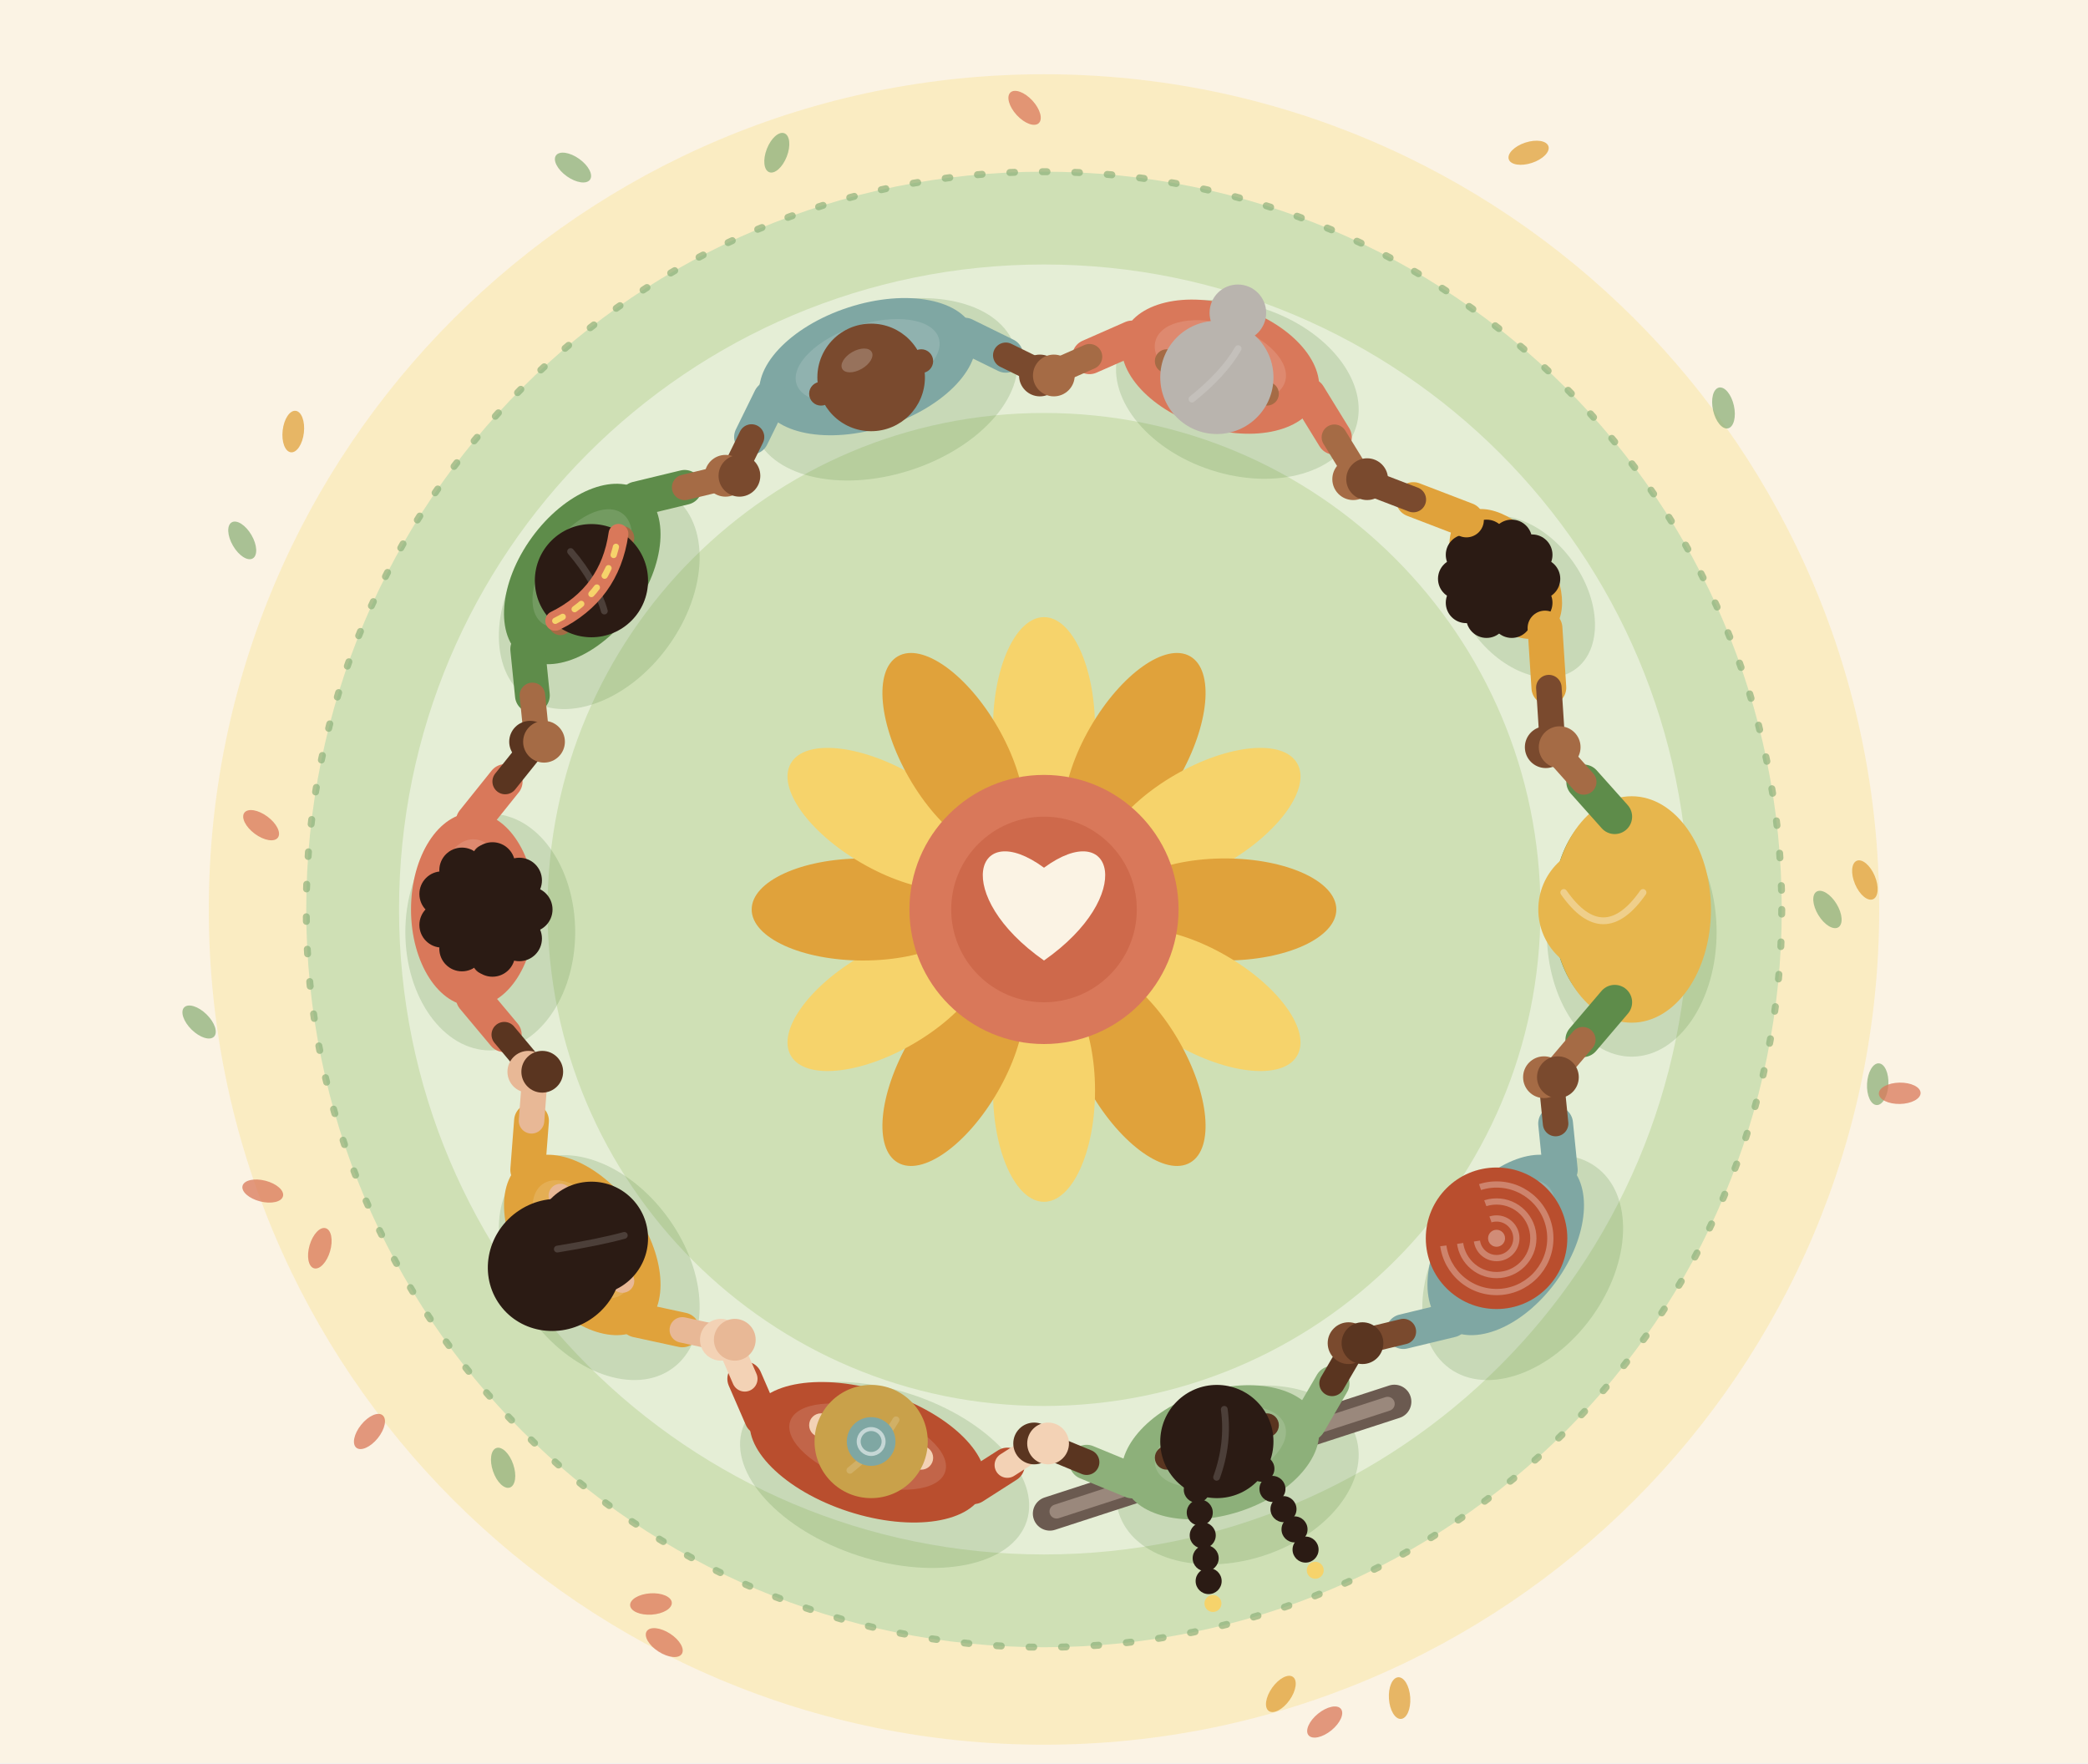
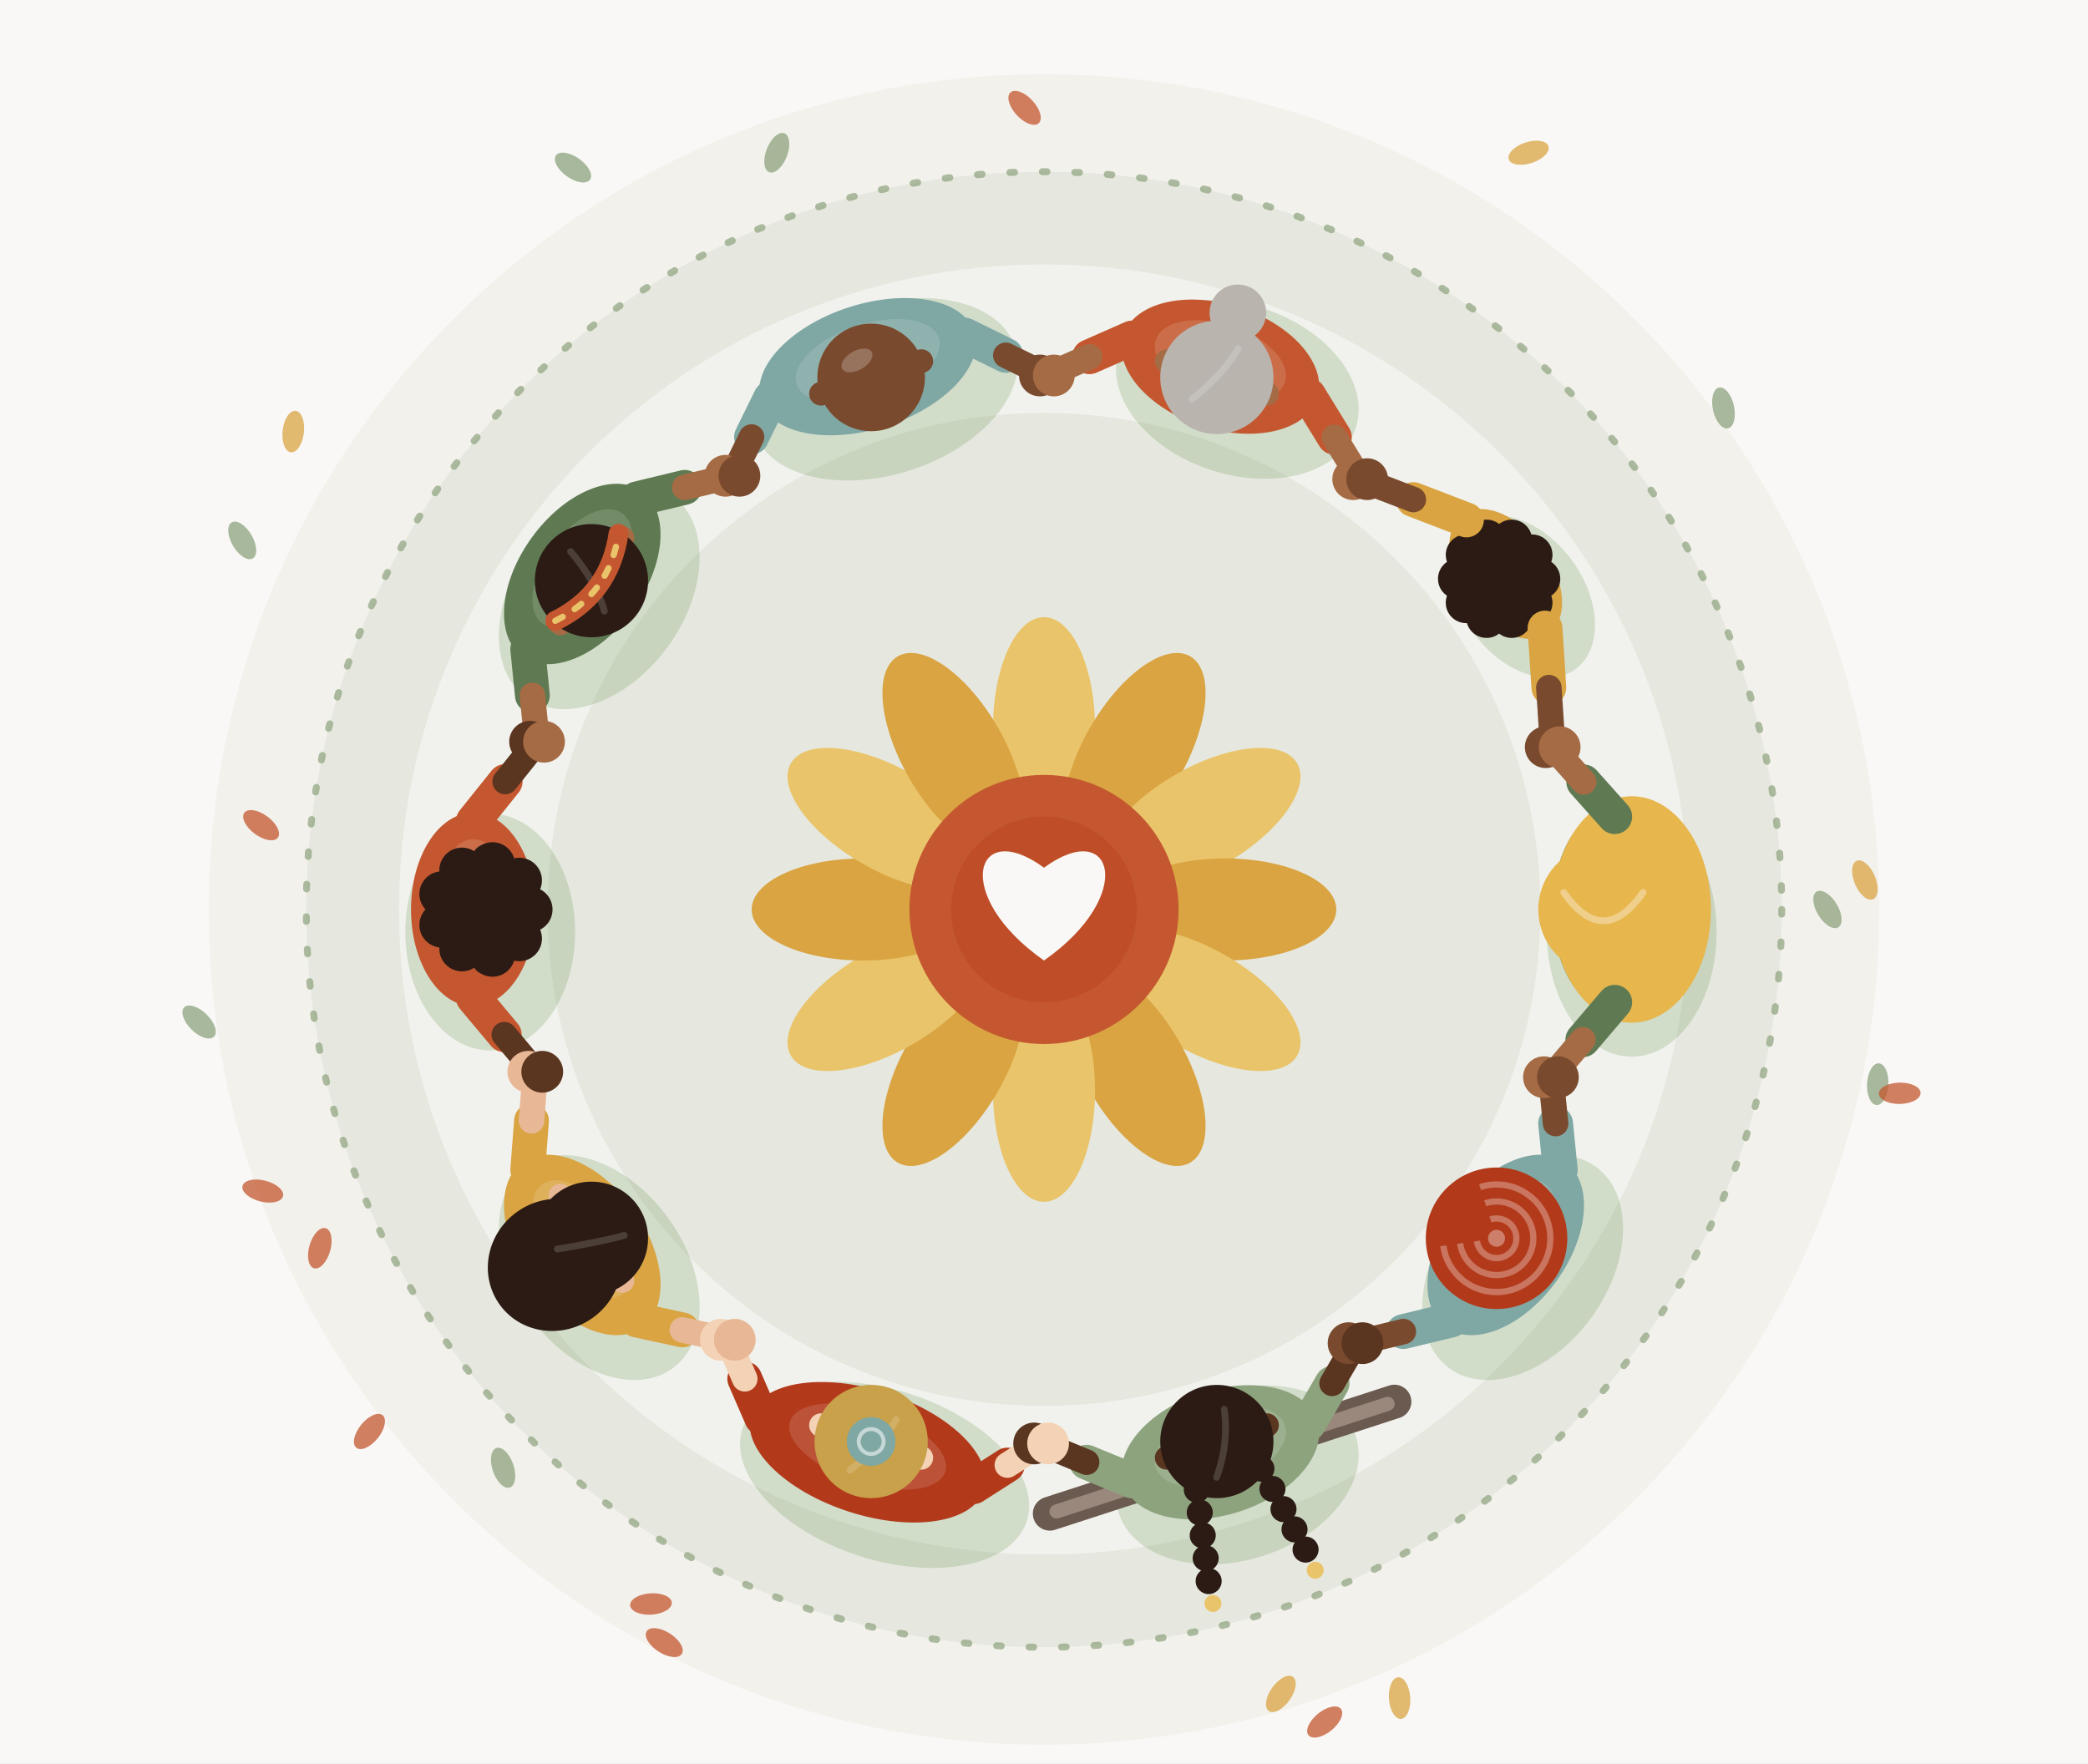
<svg xmlns="http://www.w3.org/2000/svg" viewBox="0 0 900 760" role="img" aria-labelledby="t d">
-   <rect width="900" height="760" fill="#FBF3E4" />
-   <circle cx="450" cy="392" r="360" fill="#FAE6A6" opacity=".55" />
-   <circle cx="450" cy="392" r="318" fill="#CFE0B5" />
-   <circle cx="450" cy="392" r="318" fill="none" stroke="#8DB07A" stroke-width="3" stroke-dasharray="2 12" stroke-linecap="round" opacity=".7" />
+   <rect width="900" height="760" fill="#F9F8F6" />
+   <circle cx="450" cy="392" r="360" fill="#EFEBE3" opacity=".55" />
+   <circle cx="450" cy="392" r="318" fill="#E6E8DF" />
+   <circle cx="450" cy="392" r="318" fill="none" stroke="#8DA37E" stroke-width="3" stroke-dasharray="2 12" stroke-linecap="round" opacity=".7" />
  <circle cx="450" cy="392" r="246" fill="none" stroke="#fff" stroke-opacity=".45" stroke-width="64" />
-   <ellipse cx="450" cy="314" rx="22" ry="48" fill="#F6D36B" transform="rotate(0 450 392)" />
-   <ellipse cx="450" cy="314" rx="22" ry="48" fill="#E0A23B" transform="rotate(30 450 392)" />
-   <ellipse cx="450" cy="314" rx="22" ry="48" fill="#F6D36B" transform="rotate(60 450 392)" />
-   <ellipse cx="450" cy="314" rx="22" ry="48" fill="#E0A23B" transform="rotate(90 450 392)" />
-   <ellipse cx="450" cy="314" rx="22" ry="48" fill="#F6D36B" transform="rotate(120 450 392)" />
-   <ellipse cx="450" cy="314" rx="22" ry="48" fill="#E0A23B" transform="rotate(150 450 392)" />
-   <ellipse cx="450" cy="314" rx="22" ry="48" fill="#F6D36B" transform="rotate(180 450 392)" />
-   <ellipse cx="450" cy="314" rx="22" ry="48" fill="#E0A23B" transform="rotate(210 450 392)" />
-   <ellipse cx="450" cy="314" rx="22" ry="48" fill="#F6D36B" transform="rotate(240 450 392)" />
-   <ellipse cx="450" cy="314" rx="22" ry="48" fill="#E0A23B" transform="rotate(270 450 392)" />
-   <ellipse cx="450" cy="314" rx="22" ry="48" fill="#F6D36B" transform="rotate(300 450 392)" />
-   <ellipse cx="450" cy="314" rx="22" ry="48" fill="#E0A23B" transform="rotate(330 450 392)" />
-   <circle cx="450" cy="392" r="58" fill="#D9785A" />
-   <circle cx="450" cy="392" r="40" fill="#B94E2E" opacity=".35" />
-   <path d="M 450 414 C 410 386 420 352 450 374 C 480 352 490 386 450 414 Z" fill="#FBF3E4" />
-   <ellipse cx="787.69" cy="392" rx="9" ry="4.6" fill="#8DB07A" opacity=".75" transform="rotate(58.69 787.69 392)" />
-   <ellipse cx="441.63" cy="46.48" rx="9" ry="4.6" fill="#D9785A" opacity=".75" transform="rotate(47.35 441.63 46.48)" />
-   <ellipse cx="658.88" cy="65.84" rx="9" ry="4.6" fill="#E0A23B" opacity=".75" transform="rotate(161.78 658.88 65.84)" />
-   <ellipse cx="809.36" cy="467.31" rx="9" ry="4.6" fill="#8DB07A" opacity=".75" transform="rotate(93.07 809.36 467.31)" />
-   <ellipse cx="818.84" cy="471.23" rx="9" ry="4.6" fill="#D9785A" opacity=".75" transform="rotate(178.97 818.84 471.23)" />
-   <ellipse cx="246.98" cy="72.22" rx="9" ry="4.6" fill="#8DB07A" opacity=".75" transform="rotate(35.47 246.98 72.22)" />
-   <ellipse cx="286.32" cy="707.99" rx="9" ry="4.6" fill="#D9785A" opacity=".75" transform="rotate(32.86 286.32 707.99)" />
-   <ellipse cx="742.88" cy="175.84" rx="9" ry="4.6" fill="#8DB07A" opacity=".75" transform="rotate(77.47 742.88 175.84)" />
-   <ellipse cx="112.55" cy="355.67" rx="9" ry="4.6" fill="#D9785A" opacity=".75" transform="rotate(36.6 112.55 355.67)" />
-   <ellipse cx="803.83" cy="379.3" rx="9" ry="4.6" fill="#E0A23B" opacity=".75" transform="rotate(67.05 803.83 379.3)" />
-   <ellipse cx="104.41" cy="232.92" rx="9" ry="4.6" fill="#8DB07A" opacity=".75" transform="rotate(59.75 104.41 232.92)" />
-   <ellipse cx="570.99" cy="742.23" rx="9" ry="4.6" fill="#D9785A" opacity=".75" transform="rotate(140.79 570.99 742.23)" />
-   <ellipse cx="603.27" cy="731.91" rx="9" ry="4.6" fill="#E0A23B" opacity=".75" transform="rotate(86.21 603.27 731.91)" />
-   <ellipse cx="137.86" cy="538.02" rx="9" ry="4.6" fill="#D9785A" opacity=".75" transform="rotate(106.24 137.86 538.02)" />
-   <ellipse cx="552.09" cy="730.12" rx="9" ry="4.6" fill="#E0A23B" opacity=".75" transform="rotate(125.28 552.09 730.12)" />
-   <ellipse cx="216.86" cy="632.64" rx="9" ry="4.6" fill="#8DB07A" opacity=".75" transform="rotate(71.13 216.86 632.64)" />
-   <ellipse cx="280.59" cy="691.35" rx="9" ry="4.6" fill="#D9785A" opacity=".75" transform="rotate(176.27 280.59 691.35)" />
-   <ellipse cx="85.82" cy="440.51" rx="9" ry="4.6" fill="#8DB07A" opacity=".75" transform="rotate(44.48 85.82 440.51)" />
-   <ellipse cx="113.26" cy="513.37" rx="9" ry="4.6" fill="#D9785A" opacity=".75" transform="rotate(14.31 113.26 513.37)" />
-   <ellipse cx="126.41" cy="186.01" rx="9" ry="4.6" fill="#E0A23B" opacity=".75" transform="rotate(96.57 126.41 186.01)" />
-   <ellipse cx="334.83" cy="65.83" rx="9" ry="4.6" fill="#8DB07A" opacity=".75" transform="rotate(111.32 334.83 65.83)" />
-   <ellipse cx="159.25" cy="617" rx="9" ry="4.6" fill="#D9785A" opacity=".75" transform="rotate(128.85 159.25 617)" />
+   <ellipse cx="450" cy="314" rx="22" ry="48" fill="#E9C46A" transform="rotate(0 450 392)" />
+   <ellipse cx="450" cy="314" rx="22" ry="48" fill="#D9A441" transform="rotate(30 450 392)" />
+   <ellipse cx="450" cy="314" rx="22" ry="48" fill="#E9C46A" transform="rotate(60 450 392)" />
+   <ellipse cx="450" cy="314" rx="22" ry="48" fill="#D9A441" transform="rotate(90 450 392)" />
+   <ellipse cx="450" cy="314" rx="22" ry="48" fill="#E9C46A" transform="rotate(120 450 392)" />
+   <ellipse cx="450" cy="314" rx="22" ry="48" fill="#D9A441" transform="rotate(150 450 392)" />
+   <ellipse cx="450" cy="314" rx="22" ry="48" fill="#E9C46A" transform="rotate(180 450 392)" />
+   <ellipse cx="450" cy="314" rx="22" ry="48" fill="#D9A441" transform="rotate(210 450 392)" />
+   <ellipse cx="450" cy="314" rx="22" ry="48" fill="#E9C46A" transform="rotate(240 450 392)" />
+   <ellipse cx="450" cy="314" rx="22" ry="48" fill="#D9A441" transform="rotate(270 450 392)" />
+   <ellipse cx="450" cy="314" rx="22" ry="48" fill="#E9C46A" transform="rotate(300 450 392)" />
+   <ellipse cx="450" cy="314" rx="22" ry="48" fill="#D9A441" transform="rotate(330 450 392)" />
+   <circle cx="450" cy="392" r="58" fill="#C4572F" />
+   <circle cx="450" cy="392" r="40" fill="#B23A1B" opacity=".35" />
+   <path d="M 450 414 C 410 386 420 352 450 374 C 480 352 490 386 450 414 Z" fill="#F9F8F6" />
+   <ellipse cx="787.69" cy="392" rx="9" ry="4.6" fill="#8DA37E" opacity=".75" transform="rotate(58.69 787.69 392)" />
+   <ellipse cx="441.63" cy="46.48" rx="9" ry="4.6" fill="#C4572F" opacity=".75" transform="rotate(47.35 441.63 46.48)" />
+   <ellipse cx="658.88" cy="65.84" rx="9" ry="4.6" fill="#D9A441" opacity=".75" transform="rotate(161.78 658.88 65.84)" />
+   <ellipse cx="809.36" cy="467.31" rx="9" ry="4.6" fill="#8DA37E" opacity=".75" transform="rotate(93.07 809.36 467.31)" />
+   <ellipse cx="818.84" cy="471.23" rx="9" ry="4.6" fill="#C4572F" opacity=".75" transform="rotate(178.97 818.84 471.23)" />
+   <ellipse cx="246.98" cy="72.22" rx="9" ry="4.6" fill="#8DA37E" opacity=".75" transform="rotate(35.47 246.98 72.22)" />
+   <ellipse cx="286.32" cy="707.99" rx="9" ry="4.6" fill="#C4572F" opacity=".75" transform="rotate(32.86 286.32 707.99)" />
+   <ellipse cx="742.88" cy="175.84" rx="9" ry="4.6" fill="#8DA37E" opacity=".75" transform="rotate(77.47 742.88 175.84)" />
+   <ellipse cx="112.55" cy="355.67" rx="9" ry="4.6" fill="#C4572F" opacity=".75" transform="rotate(36.6 112.55 355.67)" />
+   <ellipse cx="803.83" cy="379.3" rx="9" ry="4.6" fill="#D9A441" opacity=".75" transform="rotate(67.05 803.83 379.3)" />
+   <ellipse cx="104.41" cy="232.92" rx="9" ry="4.6" fill="#8DA37E" opacity=".75" transform="rotate(59.75 104.41 232.92)" />
+   <ellipse cx="570.99" cy="742.23" rx="9" ry="4.6" fill="#C4572F" opacity=".75" transform="rotate(140.79 570.99 742.23)" />
+   <ellipse cx="603.27" cy="731.91" rx="9" ry="4.6" fill="#D9A441" opacity=".75" transform="rotate(86.21 603.27 731.91)" />
+   <ellipse cx="137.86" cy="538.02" rx="9" ry="4.6" fill="#C4572F" opacity=".75" transform="rotate(106.24 137.86 538.02)" />
+   <ellipse cx="552.09" cy="730.12" rx="9" ry="4.6" fill="#D9A441" opacity=".75" transform="rotate(125.28 552.09 730.12)" />
+   <ellipse cx="216.86" cy="632.64" rx="9" ry="4.6" fill="#8DA37E" opacity=".75" transform="rotate(71.13 216.86 632.64)" />
+   <ellipse cx="280.59" cy="691.35" rx="9" ry="4.6" fill="#C4572F" opacity=".75" transform="rotate(176.27 280.59 691.35)" />
+   <ellipse cx="85.82" cy="440.51" rx="9" ry="4.6" fill="#8DA37E" opacity=".75" transform="rotate(44.48 85.82 440.51)" />
+   <ellipse cx="113.26" cy="513.37" rx="9" ry="4.6" fill="#C4572F" opacity=".75" transform="rotate(14.31 113.26 513.37)" />
+   <ellipse cx="126.41" cy="186.01" rx="9" ry="4.6" fill="#D9A441" opacity=".75" transform="rotate(96.57 126.41 186.01)" />
+   <ellipse cx="334.83" cy="65.83" rx="9" ry="4.6" fill="#8DA37E" opacity=".75" transform="rotate(111.32 334.83 65.83)" />
+   <ellipse cx="159.25" cy="617" rx="9" ry="4.6" fill="#C4572F" opacity=".75" transform="rotate(128.85 159.25 617)" />
  <g transform="translate(526.02 158.04) scale(1.22) translate(-526.02 -158.04)">
    <ellipse cx="532.02" cy="166.04" rx="44" ry="30" fill="#5E8C4A" opacity=".22" transform="rotate(18 532.02 166.04)" />
-     <ellipse cx="526.02" cy="158.04" rx="36" ry="22" fill="#D9785A" transform="rotate(18 526.02 158.04)" />
+     <ellipse cx="526.02" cy="158.04" rx="36" ry="22" fill="#C4572F" transform="rotate(18 526.02 158.04)" />
    <ellipse cx="526.02" cy="156.04" rx="24" ry="13" fill="#fff" opacity=".13" transform="rotate(18 526.02 156.04)" />
    <circle cx="507.07" cy="156.09" r="4.2" fill="#A56B45" />
    <circle cx="542.49" cy="167.6" r="4.2" fill="#A56B45" />
    <circle cx="532.2" cy="139.02" r="10" fill="#B9B4AE" />
    <circle cx="524.78" cy="161.84" r="20" fill="#B9B4AE" />
    <path d="M 515.99 169.5 Q 527.14 160.58 532.29 151.67" fill="none" stroke="#fff" stroke-opacity=".16" stroke-width="2.4" stroke-linecap="round" />
  </g>
  <g transform="translate(649.02 247.4) scale(1.22) translate(-649.02 -247.4)">
    <ellipse cx="655.02" cy="255.4" rx="31.68" ry="21.6" fill="#5E8C4A" opacity=".22" transform="rotate(54 655.02 255.4)" />
-     <ellipse cx="649.02" cy="247.4" rx="25.92" ry="15.84" fill="#E0A23B" transform="rotate(54 649.02 247.4)" />
+     <ellipse cx="649.02" cy="247.4" rx="25.92" ry="15.84" fill="#D9A441" transform="rotate(54 649.02 247.4)" />
    <ellipse cx="649.02" cy="245.4" rx="17.28" ry="9.36" fill="#fff" opacity=".13" transform="rotate(54 649.02 245.4)" />
    <circle cx="638.81" cy="238.25" r="3.02" fill="#7A4A2E" />
    <circle cx="654.57" cy="259.94" r="3.02" fill="#7A4A2E" />
    <circle cx="661.09" cy="249.1" r="7.2" fill="#2B1B14" />
    <circle cx="658.34" cy="257.56" r="7.2" fill="#2B1B14" />
    <circle cx="651.14" cy="262.79" r="7.2" fill="#2B1B14" />
    <circle cx="642.24" cy="262.79" r="7.2" fill="#2B1B14" />
    <circle cx="635.04" cy="257.56" r="7.2" fill="#2B1B14" />
    <circle cx="632.29" cy="249.1" r="7.2" fill="#2B1B14" />
    <circle cx="635.04" cy="240.63" r="7.2" fill="#2B1B14" />
    <circle cx="642.24" cy="235.4" r="7.2" fill="#2B1B14" />
    <circle cx="651.14" cy="235.4" r="7.2" fill="#2B1B14" />
    <circle cx="658.34" cy="240.63" r="7.2" fill="#2B1B14" />
    <circle cx="646.69" cy="249.1" r="15.84" fill="#2B1B14" />
  </g>
  <g transform="translate(696 392) scale(1.22) translate(-696 -392)">
    <ellipse cx="702" cy="400" rx="44" ry="30" fill="#5E8C4A" opacity=".22" transform="rotate(90 702 400)" />
-     <ellipse cx="696" cy="392" rx="36" ry="22" fill="#5E8C4A" transform="rotate(90 696 392)" />
+     <ellipse cx="696" cy="392" rx="36" ry="22" fill="#5F7A52" transform="rotate(90 696 392)" />
    <ellipse cx="696" cy="390" rx="24" ry="13" fill="#fff" opacity=".13" transform="rotate(90 696 390)" />
    <circle cx="692" cy="373.38" r="4.2" fill="#A56B45" />
    <circle cx="692" cy="410.62" r="4.2" fill="#A56B45" />
    <ellipse cx="702" cy="392" rx="40" ry="28" fill="#E7B64D" transform="rotate(90 702 392)" />
    <circle cx="692" cy="392" r="23" fill="#E7B64D" />
    <path d="M 678 386 Q 692 406 706 386" fill="none" stroke="#fff" stroke-opacity=".35" stroke-width="2.4" stroke-linecap="round" transform="rotate(0 692 392)" />
  </g>
  <g transform="translate(649.02 536.6) scale(1.22) translate(-649.02 -536.6)">
    <ellipse cx="655.02" cy="544.6" rx="44" ry="30" fill="#5E8C4A" opacity=".22" transform="rotate(126 655.02 544.6)" />
    <ellipse cx="649.02" cy="536.6" rx="36" ry="22" fill="#7FA7A3" transform="rotate(126 649.02 536.6)" />
    <ellipse cx="649.02" cy="534.6" rx="24" ry="13" fill="#fff" opacity=".13" transform="rotate(126 649.02 534.6)" />
    <circle cx="656.73" cy="519.18" r="4.2" fill="#7A4A2E" />
    <circle cx="634.84" cy="549.31" r="4.2" fill="#7A4A2E" />
-     <circle cx="645.78" cy="534.24" r="25" fill="#B94E2E" />
+     <circle cx="645.78" cy="534.24" r="25" fill="#B23A1B" />
    <circle cx="645.78" cy="534.24" r="19" fill="none" stroke="#fff" stroke-opacity=".3" stroke-width="2.2" stroke-dasharray="57 26.6" />
    <circle cx="645.78" cy="534.24" r="13" fill="none" stroke="#fff" stroke-opacity=".3" stroke-width="2.2" stroke-dasharray="39 18.2" />
    <circle cx="645.78" cy="534.24" r="7" fill="none" stroke="#fff" stroke-opacity=".3" stroke-width="2.2" stroke-dasharray="21 9.8" />
    <circle cx="645.78" cy="534.24" r="3" fill="#fff" opacity=".35" />
  </g>
  <g transform="translate(526.02 625.96) scale(1.22) translate(-526.02 -625.96)">
    <ellipse cx="532.02" cy="633.96" rx="44" ry="30" fill="#5E8C4A" opacity=".22" transform="rotate(162 532.02 633.96)" />
    <rect x="564.38" y="589.65" width="12" height="48" rx="6" fill="#6B5A50" transform="rotate(252 570.38 613.65)" />
    <rect x="567.88" y="595.65" width="5" height="36" rx="2.5" fill="#9A887C" transform="rotate(252 570.38 613.65)" />
    <rect x="476.89" y="618.08" width="12" height="48" rx="6" fill="#6B5A50" transform="rotate(252 482.89 642.08)" />
    <rect x="480.39" y="624.08" width="5" height="36" rx="2.5" fill="#9A887C" transform="rotate(252 482.89 642.08)" />
-     <ellipse cx="526.02" cy="625.96" rx="36" ry="22" fill="#8DB07A" transform="rotate(162 526.02 625.96)" />
+     <ellipse cx="526.02" cy="625.96" rx="36" ry="22" fill="#8DA37E" transform="rotate(162 526.02 625.96)" />
    <ellipse cx="526.02" cy="623.96" rx="24" ry="13" fill="#fff" opacity=".13" transform="rotate(162 526.02 623.96)" />
    <circle cx="542.49" cy="616.4" r="4.2" fill="#5A3520" />
    <circle cx="507.07" cy="627.91" r="4.2" fill="#5A3520" />
    <circle cx="540.52" cy="631.76" r="4.6" fill="#2B1B14" />
    <circle cx="544.42" cy="638.91" r="4.6" fill="#2B1B14" />
    <circle cx="548.32" cy="646.05" r="4.6" fill="#2B1B14" />
    <circle cx="552.22" cy="653.2" r="4.6" fill="#2B1B14" />
    <circle cx="556.12" cy="660.34" r="4.6" fill="#2B1B14" />
-     <circle cx="559.54" cy="667.64" r="3" fill="#F6D36B" />
+     <circle cx="559.54" cy="667.64" r="3" fill="#E9C46A" />
    <circle cx="517.7" cy="639.18" r="4.6" fill="#2B1B14" />
    <circle cx="518.74" cy="647.25" r="4.6" fill="#2B1B14" />
    <circle cx="519.79" cy="655.32" r="4.6" fill="#2B1B14" />
    <circle cx="520.83" cy="663.39" r="4.6" fill="#2B1B14" />
    <circle cx="521.88" cy="671.47" r="4.6" fill="#2B1B14" />
-     <circle cx="523.4" cy="679.38" r="3" fill="#F6D36B" />
+     <circle cx="523.4" cy="679.38" r="3" fill="#E9C46A" />
    <circle cx="524.78" cy="622.16" r="20" fill="#2B1B14" />
    <path d="M 527.4 610.79 Q 529.04 622.8 524.69 634.8" fill="none" stroke="#fff" stroke-opacity=".16" stroke-width="2.4" stroke-linecap="round" />
  </g>
  <g transform="translate(373.98 625.96) scale(1.22) translate(-373.98 -625.96)">
    <ellipse cx="379.98" cy="633.96" rx="52.8" ry="30" fill="#5E8C4A" opacity=".22" transform="rotate(-162 379.98 633.96)" />
-     <ellipse cx="373.98" cy="625.96" rx="43.2" ry="22" fill="#B94E2E" transform="rotate(-162 373.98 625.96)" />
+     <ellipse cx="373.98" cy="625.96" rx="43.2" ry="22" fill="#B23A1B" transform="rotate(-162 373.98 625.96)" />
    <ellipse cx="373.98" cy="623.96" rx="28.8" ry="13" fill="#fff" opacity=".13" transform="rotate(-162 373.98 623.96)" />
    <circle cx="392.93" cy="627.91" r="4.2" fill="#F3D2B5" />
    <circle cx="357.51" cy="616.4" r="4.2" fill="#F3D2B5" />
    <circle cx="375.22" cy="622.16" r="20" fill="#C9A14A" />
    <path d="M 384.01 614.5 Q 378.86 623.42 367.71 632.33" fill="none" stroke="#fff" stroke-opacity=".16" stroke-width="2.4" stroke-linecap="round" />
    <circle cx="375.22" cy="622.16" r="8.6" fill="#7FA7A3" />
    <circle cx="375.22" cy="622.16" r="4.4" fill="none" stroke="#fff" stroke-opacity=".55" stroke-width="1.4" />
  </g>
  <g transform="translate(250.98 536.6) scale(1.22) translate(-250.98 -536.6)">
    <ellipse cx="256.98" cy="544.6" rx="44" ry="30" fill="#5E8C4A" opacity=".22" transform="rotate(-126 256.98 544.6)" />
-     <ellipse cx="250.98" cy="536.6" rx="36" ry="22" fill="#E0A23B" transform="rotate(-126 250.98 536.6)" />
+     <ellipse cx="250.98" cy="536.6" rx="36" ry="22" fill="#D9A441" transform="rotate(-126 250.98 536.6)" />
    <ellipse cx="250.98" cy="534.6" rx="24" ry="13" fill="#fff" opacity=".13" transform="rotate(-126 250.98 534.6)" />
    <circle cx="265.16" cy="549.31" r="4.2" fill="#E8B896" />
    <circle cx="243.27" cy="519.18" r="4.2" fill="#E8B896" />
    <ellipse cx="241.27" cy="543.65" rx="23" ry="24" fill="#2B1B14" transform="rotate(-126 241.27 543.65)" />
    <circle cx="254.22" cy="534.24" r="20" fill="#2B1B14" />
    <path d="M 265.83 533.22 Q 257 535.64 242.16 538.06" fill="none" stroke="#fff" stroke-opacity=".16" stroke-width="2.4" stroke-linecap="round" />
  </g>
  <g transform="translate(204 392) scale(1.22) translate(-204 -392)">
    <ellipse cx="210" cy="400" rx="41.8" ry="30" fill="#5E8C4A" opacity=".22" transform="rotate(-90 210 400)" />
-     <ellipse cx="204" cy="392" rx="34.2" ry="22" fill="#D9785A" transform="rotate(-90 204 392)" />
+     <ellipse cx="204" cy="392" rx="34.2" ry="22" fill="#C4572F" transform="rotate(-90 204 392)" />
    <ellipse cx="204" cy="390" rx="22.8" ry="13" fill="#fff" opacity=".13" transform="rotate(-90 204 390)" />
    <circle cx="208" cy="410.62" r="4.2" fill="#5A3520" />
    <circle cx="208" cy="373.38" r="4.2" fill="#5A3520" />
    <circle cx="208" cy="392" r="20" fill="#2B1B14" />
    <circle cx="224" cy="392" r="8" fill="#2B1B14" />
    <circle cx="220.26" cy="402.28" r="8" fill="#2B1B14" />
    <circle cx="210.78" cy="407.76" r="8" fill="#2B1B14" />
    <circle cx="200" cy="405.86" r="8" fill="#2B1B14" />
    <circle cx="192.96" cy="397.47" r="8" fill="#2B1B14" />
    <circle cx="192.96" cy="386.53" r="8" fill="#2B1B14" />
    <circle cx="200" cy="378.14" r="8" fill="#2B1B14" />
    <circle cx="210.78" cy="376.24" r="8" fill="#2B1B14" />
    <circle cx="220.26" cy="381.72" r="8" fill="#2B1B14" />
    <circle cx="208" cy="392" r="15" fill="#2B1B14" />
  </g>
  <g transform="translate(250.98 247.4) scale(1.22) translate(-250.98 -247.4)">
    <ellipse cx="256.98" cy="255.4" rx="44" ry="30" fill="#5E8C4A" opacity=".22" transform="rotate(-54 256.98 255.4)" />
-     <ellipse cx="250.98" cy="247.4" rx="36" ry="22" fill="#5E8C4A" transform="rotate(-54 250.98 247.4)" />
+     <ellipse cx="250.98" cy="247.4" rx="36" ry="22" fill="#5F7A52" transform="rotate(-54 250.98 247.4)" />
    <ellipse cx="250.98" cy="245.4" rx="24" ry="13" fill="#fff" opacity=".13" transform="rotate(-54 250.98 245.4)" />
    <circle cx="243.27" cy="264.82" r="4.2" fill="#A56B45" />
    <circle cx="265.16" cy="234.69" r="4.2" fill="#A56B45" />
    <circle cx="254.22" cy="249.76" r="20" fill="#2B1B14" />
    <path d="M 258.78 260.49 Q 255.82 249.98 246.86 239.47" fill="none" stroke="#fff" stroke-opacity=".16" stroke-width="2.4" stroke-linecap="round" />
-     <path d="M 241.43 263.95 Q 260.69 254.46 263.77 233.21" fill="none" stroke="#D9785A" stroke-width="7" stroke-linecap="round" />
-     <path d="M 241.43 263.95 Q 260.69 254.46 263.77 233.21" fill="none" stroke="#F6D36B" stroke-width="2.2" stroke-dasharray="3 5" stroke-linecap="round" />
+     <path d="M 241.43 263.95 Q 260.69 254.46 263.77 233.21" fill="none" stroke="#C4572F" stroke-width="7" stroke-linecap="round" />
+     <path d="M 241.43 263.95 Q 260.69 254.46 263.77 233.21" fill="none" stroke="#E9C46A" stroke-width="2.2" stroke-dasharray="3 5" stroke-linecap="round" />
  </g>
  <g transform="translate(373.98 158.04) scale(1.22) translate(-373.98 -158.04)">
    <ellipse cx="379.98" cy="166.04" rx="48.4" ry="30" fill="#5E8C4A" opacity=".22" transform="rotate(-18 379.98 166.04)" />
    <ellipse cx="373.98" cy="158.04" rx="39.6" ry="22" fill="#7FA7A3" transform="rotate(-18 373.98 158.04)" />
    <ellipse cx="373.98" cy="156.04" rx="26.4" ry="13" fill="#fff" opacity=".13" transform="rotate(-18 373.98 156.04)" />
    <circle cx="357.51" cy="167.6" r="4.2" fill="#7A4A2E" />
    <circle cx="392.93" cy="156.09" r="4.2" fill="#7A4A2E" />
    <circle cx="375.22" cy="161.84" r="19" fill="#7A4A2E" />
    <ellipse cx="370.22" cy="155.84" rx="6" ry="3.4" fill="#fff" opacity=".22" transform="rotate(-30 370.22 155.84)" />
  </g>
-   <line x1="564.06" y1="170.4" x2="575.17" y2="188.46" stroke="#D9785A" stroke-width="15" stroke-linecap="round" />
+   <line x1="564.06" y1="170.4" x2="575.17" y2="188.46" stroke="#C4572F" stroke-width="15" stroke-linecap="round" />
  <line x1="575.17" y1="188.46" x2="586.28" y2="206.53" stroke="#A56B45" stroke-width="11" stroke-linecap="round" />
-   <line x1="632.09" y1="224.11" x2="609.19" y2="215.32" stroke="#E0A23B" stroke-width="15" stroke-linecap="round" />
+   <line x1="632.09" y1="224.11" x2="609.19" y2="215.32" stroke="#D9A441" stroke-width="15" stroke-linecap="round" />
  <line x1="609.19" y1="215.32" x2="586.28" y2="206.53" stroke="#7A4A2E" stroke-width="11" stroke-linecap="round" />
  <circle cx="583.28" cy="206.53" r="9" fill="#A56B45" />
  <circle cx="589.28" cy="206.53" r="9" fill="#7A4A2E" />
-   <line x1="665.95" y1="270.7" x2="667.61" y2="296.38" stroke="#E0A23B" stroke-width="15" stroke-linecap="round" />
+   <line x1="665.95" y1="270.7" x2="667.61" y2="296.38" stroke="#D9A441" stroke-width="15" stroke-linecap="round" />
  <line x1="667.61" y1="296.38" x2="669.27" y2="322.05" stroke="#7A4A2E" stroke-width="11" stroke-linecap="round" />
-   <line x1="696" y1="352" x2="682.64" y2="337.03" stroke="#5E8C4A" stroke-width="15" stroke-linecap="round" />
+   <line x1="696" y1="352" x2="682.64" y2="337.03" stroke="#5F7A52" stroke-width="15" stroke-linecap="round" />
  <line x1="682.64" y1="337.03" x2="669.27" y2="322.05" stroke="#A56B45" stroke-width="11" stroke-linecap="round" />
  <circle cx="666.27" cy="322.05" r="9" fill="#7A4A2E" />
  <circle cx="672.27" cy="322.05" r="9" fill="#A56B45" />
-   <line x1="696" y1="432" x2="682.25" y2="448.15" stroke="#5E8C4A" stroke-width="15" stroke-linecap="round" />
+   <line x1="696" y1="432" x2="682.25" y2="448.15" stroke="#5F7A52" stroke-width="15" stroke-linecap="round" />
  <line x1="682.25" y1="448.15" x2="668.51" y2="464.3" stroke="#A56B45" stroke-width="11" stroke-linecap="round" />
  <line x1="672.53" y1="504.23" x2="670.52" y2="484.27" stroke="#7FA7A3" stroke-width="15" stroke-linecap="round" />
  <line x1="670.52" y1="484.27" x2="668.51" y2="464.3" stroke="#7A4A2E" stroke-width="11" stroke-linecap="round" />
  <circle cx="665.51" cy="464.3" r="9" fill="#A56B45" />
  <circle cx="671.51" cy="464.3" r="9" fill="#7A4A2E" />
  <line x1="625.51" y1="568.96" x2="604.89" y2="573.94" stroke="#7FA7A3" stroke-width="15" stroke-linecap="round" />
  <line x1="604.89" y1="573.94" x2="584.28" y2="578.93" stroke="#7A4A2E" stroke-width="11" stroke-linecap="round" />
-   <line x1="564.06" y1="613.6" x2="574.17" y2="596.26" stroke="#8DB07A" stroke-width="15" stroke-linecap="round" />
+   <line x1="564.06" y1="613.6" x2="574.17" y2="596.26" stroke="#8DA37E" stroke-width="15" stroke-linecap="round" />
  <line x1="574.17" y1="596.26" x2="584.28" y2="578.93" stroke="#5A3520" stroke-width="11" stroke-linecap="round" />
  <circle cx="581.28" cy="578.93" r="9" fill="#7A4A2E" />
  <circle cx="587.28" cy="578.93" r="9" fill="#5A3520" />
-   <line x1="487.98" y1="638.32" x2="468.37" y2="630.24" stroke="#8DB07A" stroke-width="15" stroke-linecap="round" />
+   <line x1="487.98" y1="638.32" x2="468.37" y2="630.24" stroke="#8DA37E" stroke-width="15" stroke-linecap="round" />
  <line x1="468.37" y1="630.24" x2="448.76" y2="622.16" stroke="#5A3520" stroke-width="11" stroke-linecap="round" />
-   <line x1="419.63" y1="640.79" x2="434.2" y2="631.47" stroke="#B94E2E" stroke-width="15" stroke-linecap="round" />
+   <line x1="419.63" y1="640.79" x2="434.2" y2="631.47" stroke="#B23A1B" stroke-width="15" stroke-linecap="round" />
  <line x1="434.2" y1="631.47" x2="448.76" y2="622.16" stroke="#F3D2B5" stroke-width="11" stroke-linecap="round" />
  <circle cx="445.76" cy="622.16" r="9" fill="#5A3520" />
  <circle cx="451.76" cy="622.16" r="9" fill="#F3D2B5" />
-   <line x1="328.33" y1="611.13" x2="321.02" y2="594.3" stroke="#B94E2E" stroke-width="15" stroke-linecap="round" />
+   <line x1="328.33" y1="611.13" x2="321.02" y2="594.3" stroke="#B23A1B" stroke-width="15" stroke-linecap="round" />
  <line x1="321.02" y1="594.3" x2="313.72" y2="577.47" stroke="#F3D2B5" stroke-width="11" stroke-linecap="round" />
-   <line x1="274.49" y1="568.96" x2="294.11" y2="573.21" stroke="#E0A23B" stroke-width="15" stroke-linecap="round" />
+   <line x1="274.49" y1="568.96" x2="294.11" y2="573.21" stroke="#D9A441" stroke-width="15" stroke-linecap="round" />
  <line x1="294.11" y1="573.21" x2="313.72" y2="577.47" stroke="#E8B896" stroke-width="11" stroke-linecap="round" />
  <circle cx="310.72" cy="577.47" r="9" fill="#F3D2B5" />
  <circle cx="316.72" cy="577.47" r="9" fill="#E8B896" />
-   <line x1="227.47" y1="504.23" x2="229.1" y2="483.09" stroke="#E0A23B" stroke-width="15" stroke-linecap="round" />
+   <line x1="227.47" y1="504.23" x2="229.1" y2="483.09" stroke="#D9A441" stroke-width="15" stroke-linecap="round" />
  <line x1="229.1" y1="483.09" x2="230.73" y2="461.95" stroke="#E8B896" stroke-width="11" stroke-linecap="round" />
-   <line x1="204" y1="430" x2="217.36" y2="445.97" stroke="#D9785A" stroke-width="15" stroke-linecap="round" />
+   <line x1="204" y1="430" x2="217.36" y2="445.97" stroke="#C4572F" stroke-width="15" stroke-linecap="round" />
  <line x1="217.36" y1="445.97" x2="230.73" y2="461.95" stroke="#5A3520" stroke-width="11" stroke-linecap="round" />
  <circle cx="227.73" cy="461.95" r="9" fill="#E8B896" />
  <circle cx="233.73" cy="461.95" r="9" fill="#5A3520" />
-   <line x1="204" y1="354" x2="217.75" y2="336.85" stroke="#D9785A" stroke-width="15" stroke-linecap="round" />
+   <line x1="204" y1="354" x2="217.75" y2="336.85" stroke="#C4572F" stroke-width="15" stroke-linecap="round" />
  <line x1="217.75" y1="336.85" x2="231.49" y2="319.7" stroke="#5A3520" stroke-width="11" stroke-linecap="round" />
-   <line x1="227.47" y1="279.77" x2="229.48" y2="299.73" stroke="#5E8C4A" stroke-width="15" stroke-linecap="round" />
+   <line x1="227.47" y1="279.77" x2="229.48" y2="299.73" stroke="#5F7A52" stroke-width="15" stroke-linecap="round" />
  <line x1="229.48" y1="299.73" x2="231.49" y2="319.7" stroke="#A56B45" stroke-width="11" stroke-linecap="round" />
  <circle cx="228.49" cy="319.7" r="9" fill="#5A3520" />
  <circle cx="234.49" cy="319.7" r="9" fill="#A56B45" />
-   <line x1="274.49" y1="215.04" x2="295.11" y2="210.06" stroke="#5E8C4A" stroke-width="15" stroke-linecap="round" />
+   <line x1="274.49" y1="215.04" x2="295.11" y2="210.06" stroke="#5F7A52" stroke-width="15" stroke-linecap="round" />
  <line x1="295.11" y1="210.06" x2="315.72" y2="205.07" stroke="#A56B45" stroke-width="11" stroke-linecap="round" />
  <line x1="332.14" y1="171.64" x2="323.93" y2="188.36" stroke="#7FA7A3" stroke-width="15" stroke-linecap="round" />
  <line x1="323.93" y1="188.36" x2="315.72" y2="205.07" stroke="#7A4A2E" stroke-width="11" stroke-linecap="round" />
  <circle cx="312.72" cy="205.07" r="9" fill="#A56B45" />
  <circle cx="318.72" cy="205.07" r="9" fill="#7A4A2E" />
  <line x1="415.83" y1="144.44" x2="433.53" y2="153.14" stroke="#7FA7A3" stroke-width="15" stroke-linecap="round" />
  <line x1="433.53" y1="153.14" x2="451.24" y2="161.84" stroke="#7A4A2E" stroke-width="11" stroke-linecap="round" />
-   <line x1="487.98" y1="145.68" x2="469.61" y2="153.76" stroke="#D9785A" stroke-width="15" stroke-linecap="round" />
+   <line x1="487.98" y1="145.68" x2="469.61" y2="153.76" stroke="#C4572F" stroke-width="15" stroke-linecap="round" />
  <line x1="469.61" y1="153.76" x2="451.24" y2="161.84" stroke="#A56B45" stroke-width="11" stroke-linecap="round" />
  <circle cx="448.24" cy="161.84" r="9" fill="#7A4A2E" />
  <circle cx="454.24" cy="161.84" r="9" fill="#A56B45" />
</svg>
